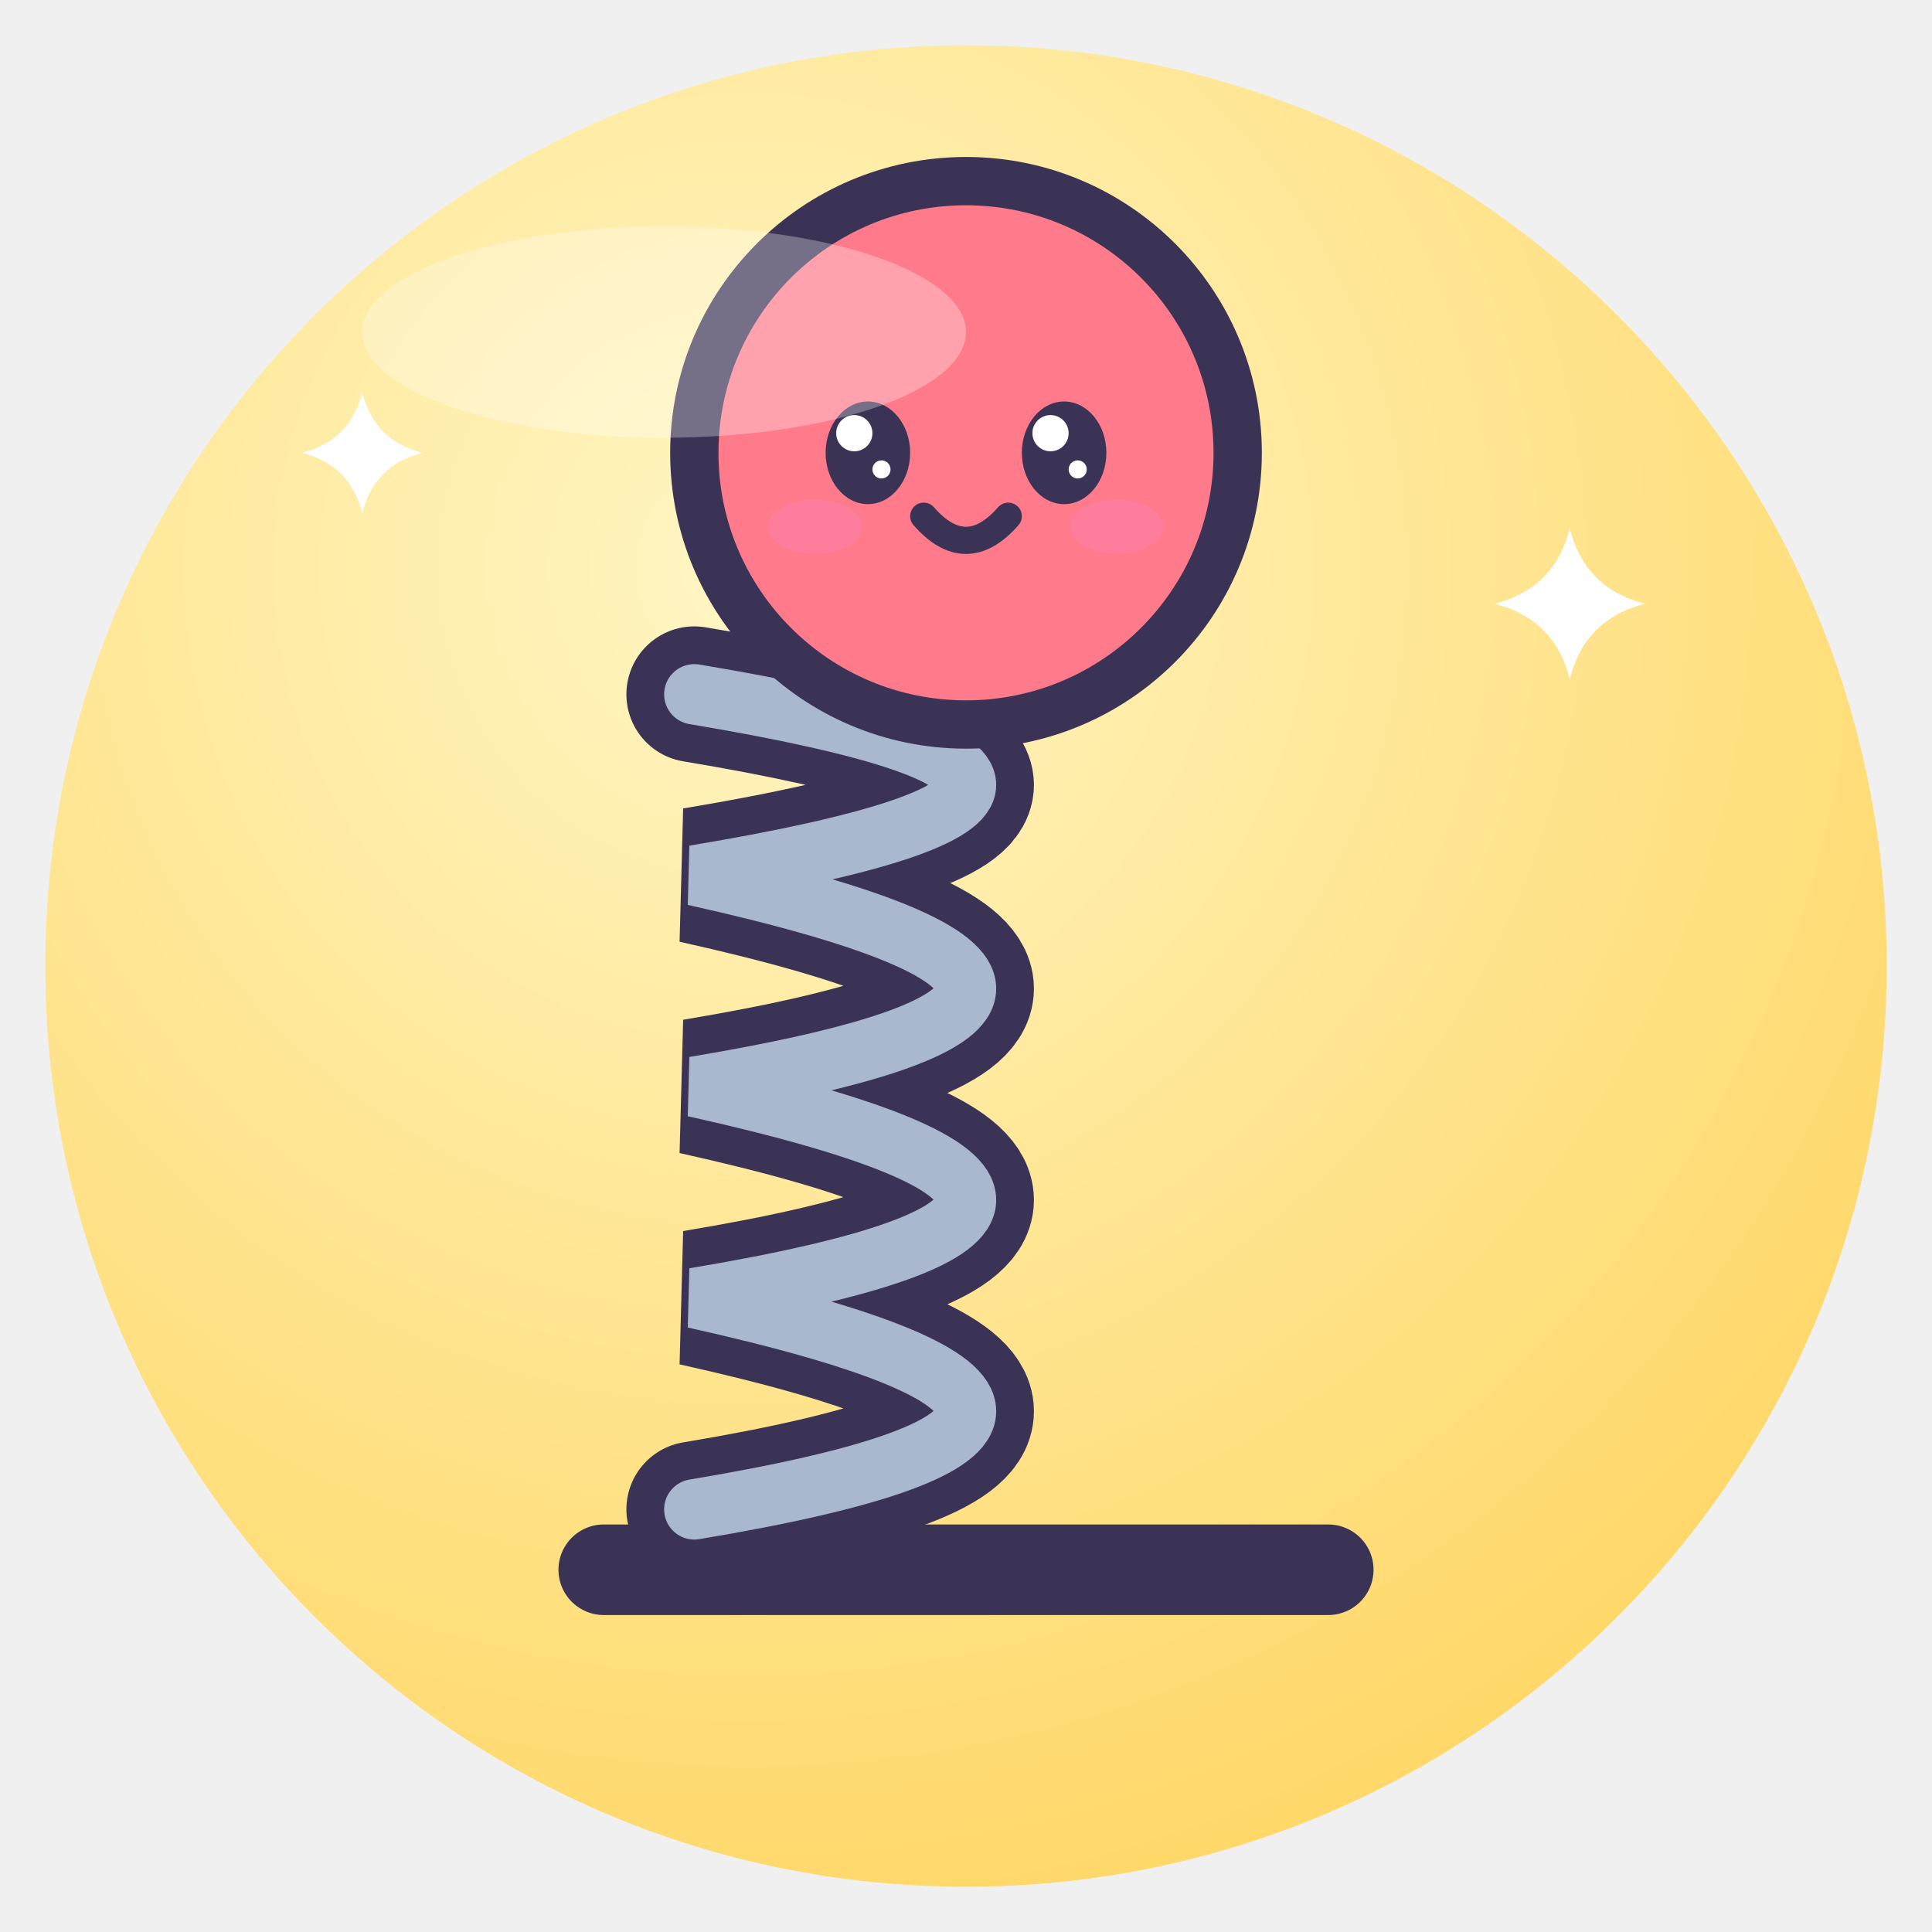
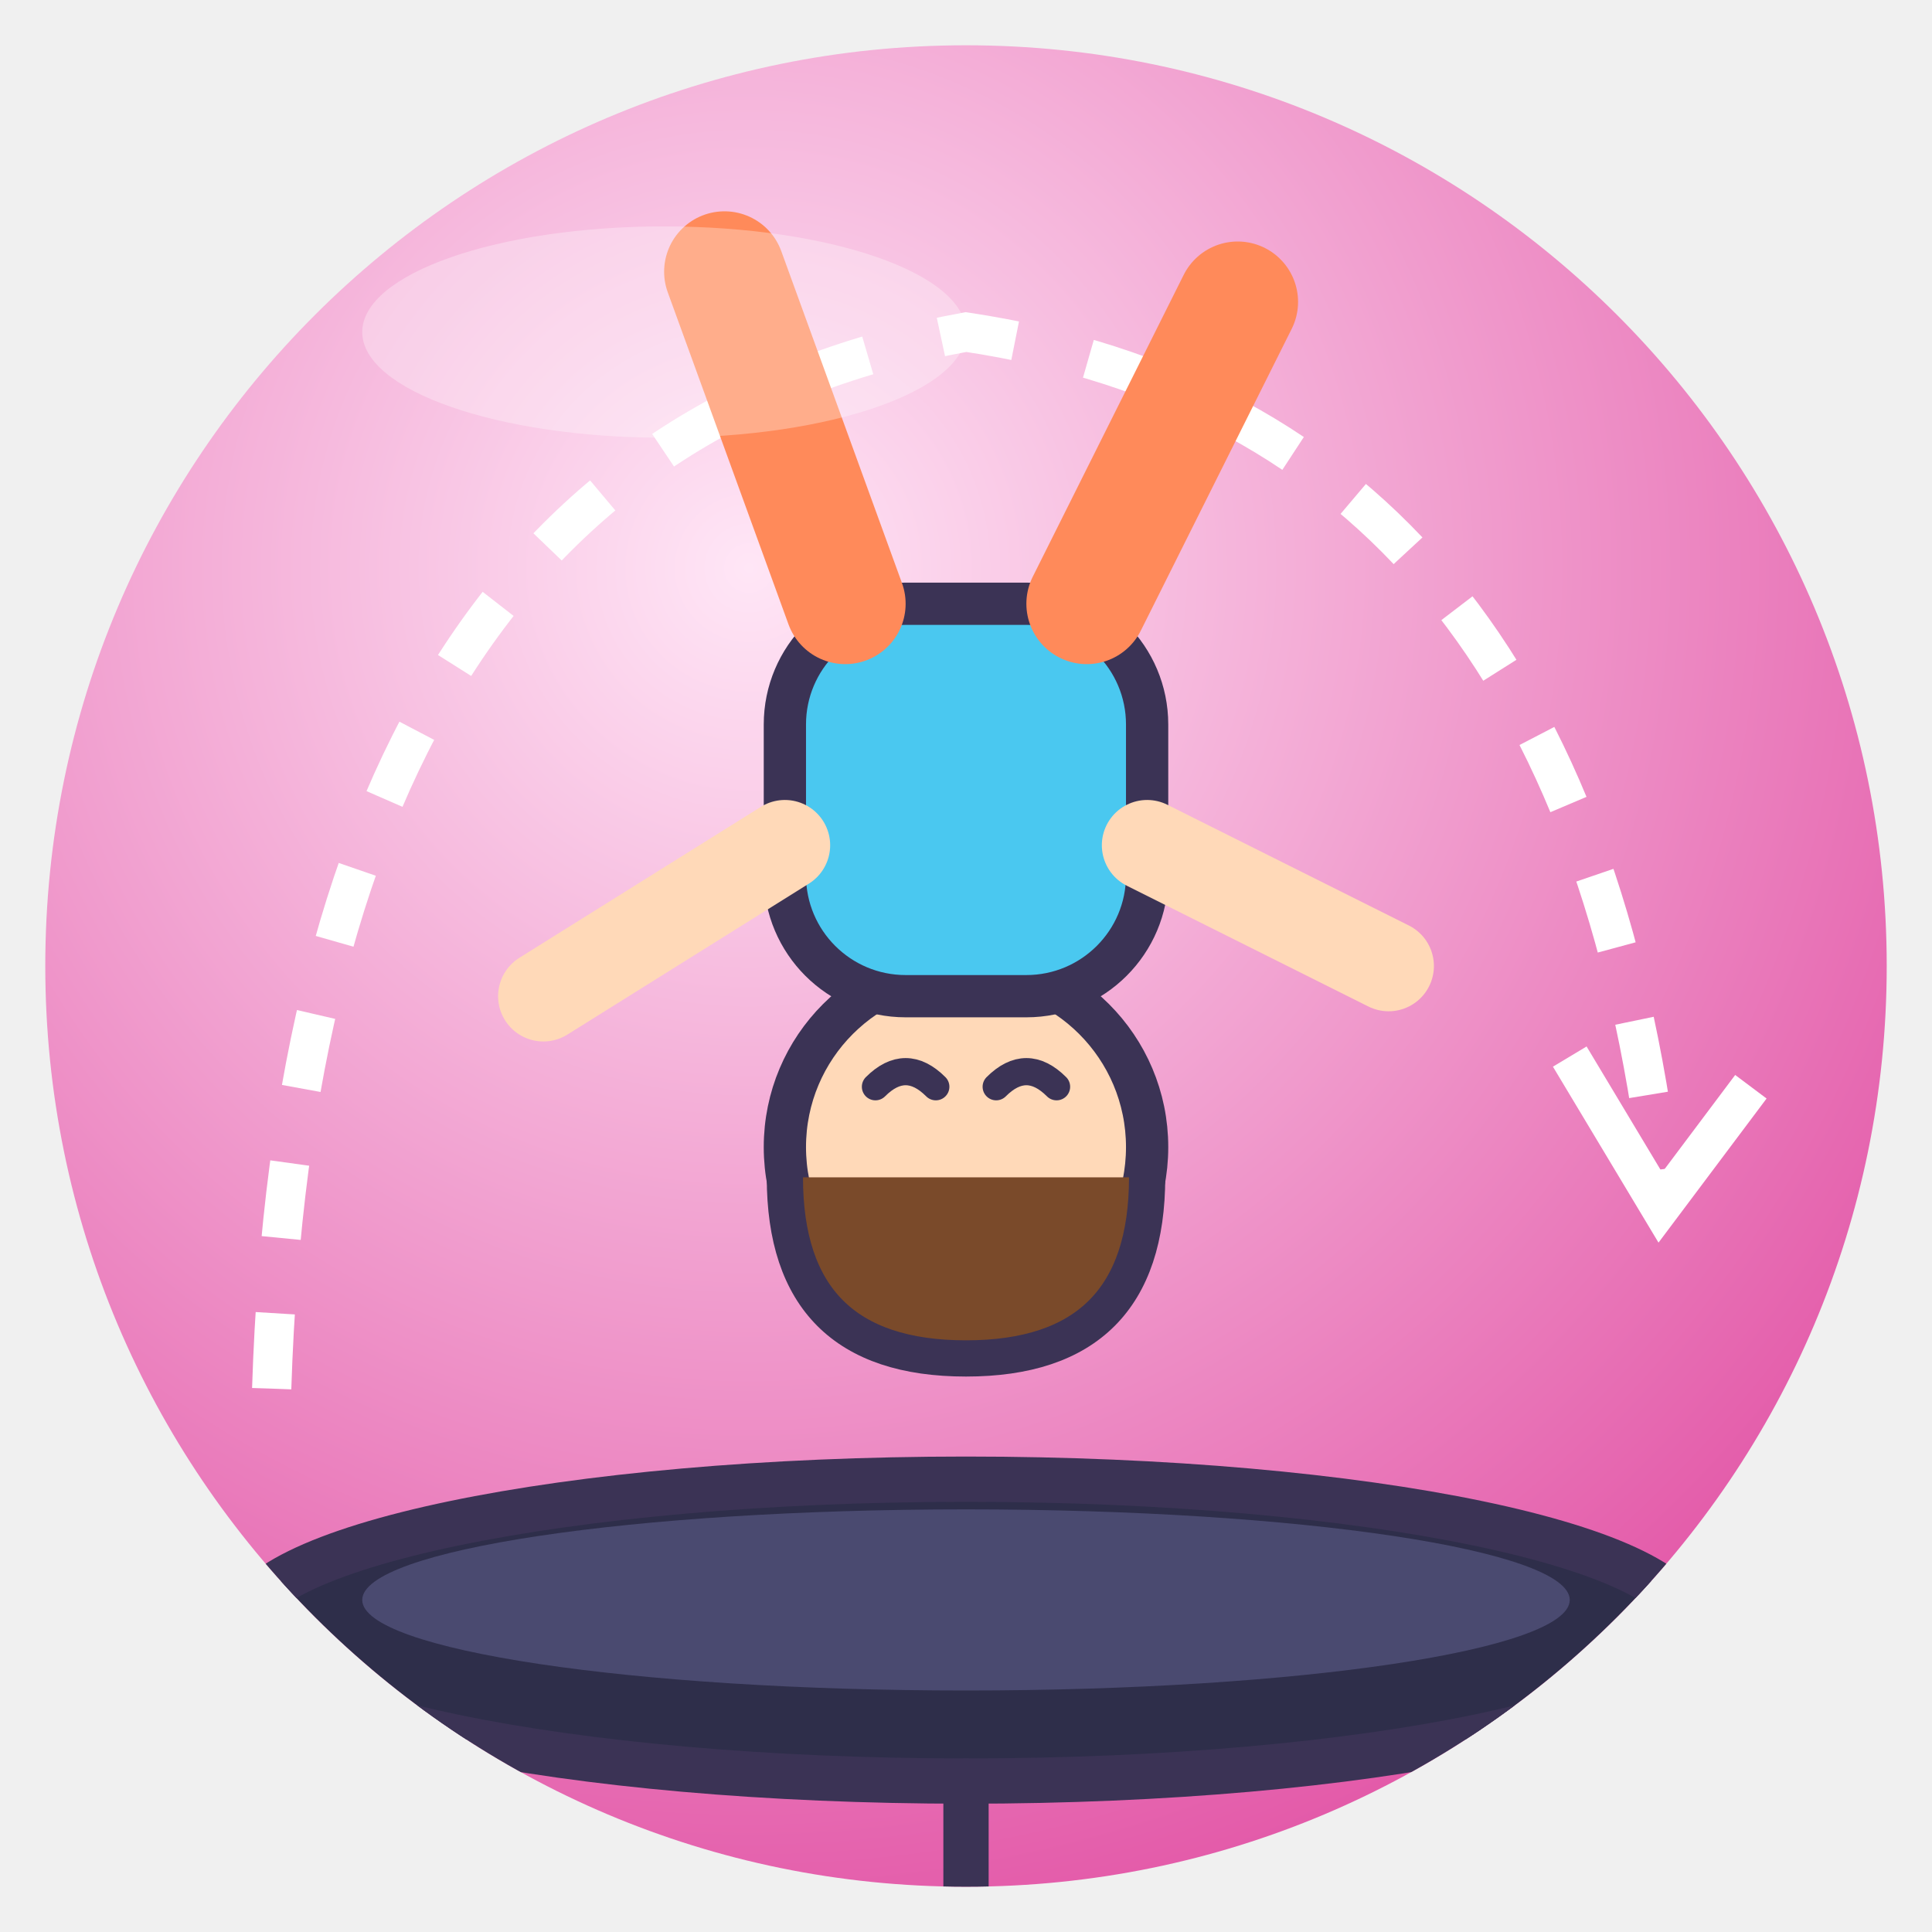
<svg xmlns="http://www.w3.org/2000/svg" viewBox="0 0 128 128" width="128" height="128">
  <defs>
    <radialGradient id="g" cx="38%" cy="28%" r="85%">
-       <stop offset="0" stop-color="#FFF6C4" />
-       <stop offset="1" stop-color="#FFD45E" />
+       <stop offset="0" stop-color="#FFE6F6" />
+       <stop offset="1" stop-color="#E04AA0" />
    </radialGradient>
    <clipPath id="c">
      <circle cx="64" cy="64" r="61" />
    </clipPath>
  </defs>
  <circle cx="64" cy="64" r="61" fill="url(#g)" />
  <g clip-path="url(#c)">
-     <path d="M40 104 H88" stroke="#3B3355" stroke-linejoin="round" stroke-linecap="round" stroke-width="6" />
-     <path d="M46 100 Q82 94 46 86 Q82 80 46 72 Q82 66 46 58 Q82 52 46 46" fill="none" stroke="#3B3355" stroke-width="9" stroke-linecap="round" />
-     <path d="M46 100 Q82 94 46 86 Q82 80 46 72 Q82 66 46 58 Q82 52 46 46" fill="none" stroke="#A9B7CF" stroke-width="4" stroke-linecap="round" />
-     <circle cx="64" cy="30" r="18" fill="#FF7A8A" stroke="#3B3355" stroke-width="3.2" stroke-linejoin="round" stroke-linecap="round" />
-     <ellipse cx="57.5" cy="30" rx="2.8" ry="3.4" fill="#3B3355" />
-     <circle cx="56.6" cy="28.7" r="1.2" fill="#fff" />
-     <circle cx="58.4" cy="31.1" r="0.6" fill="#fff" />
-     <ellipse cx="70.5" cy="30" rx="2.8" ry="3.4" fill="#3B3355" />
-     <circle cx="69.6" cy="28.7" r="1.2" fill="#fff" />
-     <circle cx="71.4" cy="31.1" r="0.6" fill="#fff" />
-     <ellipse cx="54.0" cy="34.9" rx="3.1" ry="1.8" fill="#FF7FA8" opacity=".6" />
-     <ellipse cx="74.0" cy="34.9" rx="3.1" ry="1.8" fill="#FF7FA8" opacity=".6" />
-     <path d="M61.2 34.2 Q64 37.4 66.8 34.2" fill="none" stroke="#3B3355" stroke-linejoin="round" stroke-linecap="round" stroke-width="1.8" />
-     <path d="M24 26 Q24.8 29.2 28 30 Q24.8 30.8 24 34 Q23.2 30.8 20 30 Q23.2 29.2 24 26Z" fill="#fff" />
-     <path d="M104 35 Q105.0 39.0 109 40 Q105.0 41.0 104 45 Q103.0 41.0 99 40 Q103.0 39.0 104 35Z" fill="#fff" />
+     <ellipse cx="64" cy="108" rx="48" ry="10" fill="#2E2E4A" stroke="#3B3355" stroke-linejoin="round" stroke-linecap="round" stroke-width="3" />
+     <ellipse cx="64" cy="106" rx="40" ry="6" fill="#4A4A70" />
+     <path d="M20 110 L24 124 M108 110 L104 124 M64 118 V126" stroke="#3B3355" stroke-linejoin="round" stroke-linecap="round" stroke-width="3" />
+     <path d="M18 92 Q20 30 64 22 Q104 28 110 78" fill="none" stroke="#fff" stroke-width="2.6" stroke-dasharray="5 5" />
+     <path d="M104 70 l6 10 l6 -8" fill="none" stroke="#fff" stroke-width="2.6" />
+     <circle cx="64" cy="76" r="12" fill="#FFD9B8" stroke="#3B3355" stroke-linejoin="round" stroke-linecap="round" stroke-width="2.8" />
+     <path d="M52 78 Q52 90 64 90 Q76 90 76 78" fill="#7A4A2A" stroke="#3B3355" stroke-linejoin="round" stroke-linecap="round" stroke-width="2.4" />
+     <path d="M58 72 Q60 70 62 72 M66 72 Q68 70 70 72" fill="none" stroke="#3B3355" stroke-linejoin="round" stroke-linecap="round" stroke-width="1.8" />
+     <path d="M60 66 Q64 63 68 66" fill="none" stroke="#3B3355" stroke-linejoin="round" stroke-linecap="round" stroke-width="1.8" />
+     <rect x="52" y="40" width="24" height="26" rx="8" fill="#4AC8F0" stroke="#3B3355" stroke-linejoin="round" stroke-linecap="round" stroke-width="2.8" />
+     <path d="M56 40 L48 18 M72 40 L82 20" stroke="#FF8A5A" stroke-width="8" stroke-linecap="round" />
+     <path d="M52 56 L36 66 M76 56 L92 64" stroke="#FFD9B8" stroke-width="6" stroke-linecap="round" />
  </g>
  <ellipse cx="44" cy="22" rx="20" ry="7" fill="#fff" opacity=".3" />
</svg>
